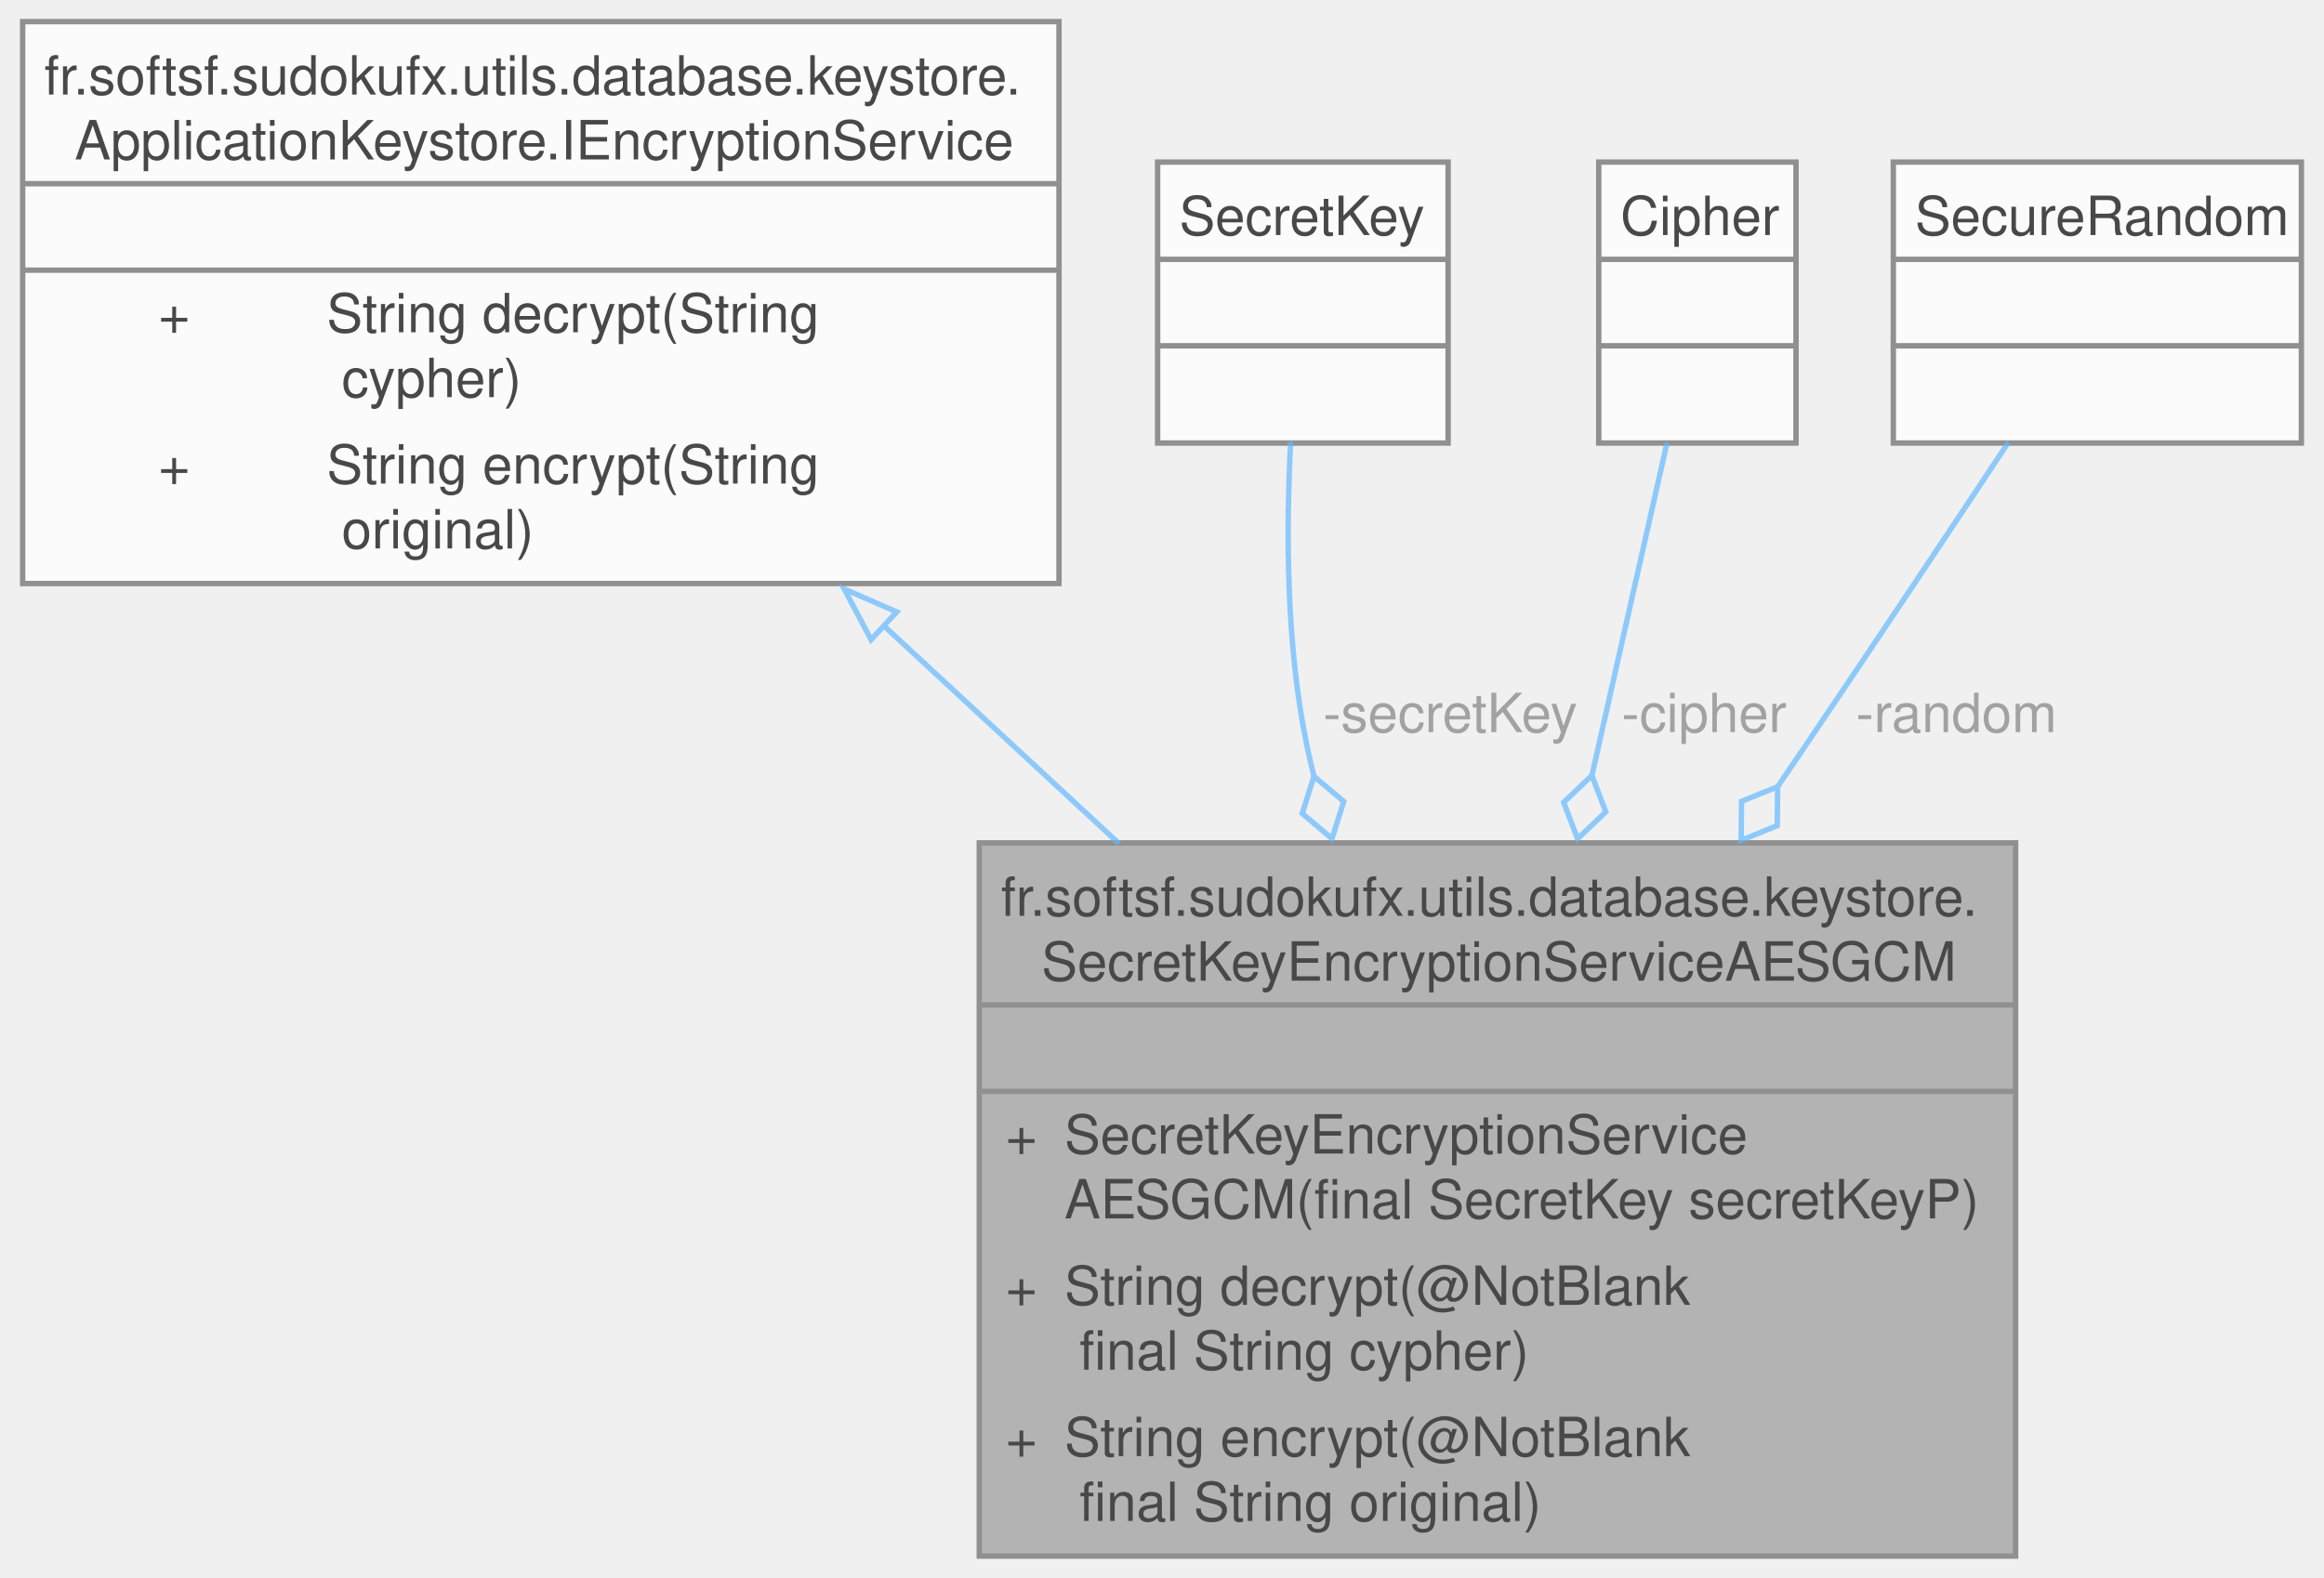
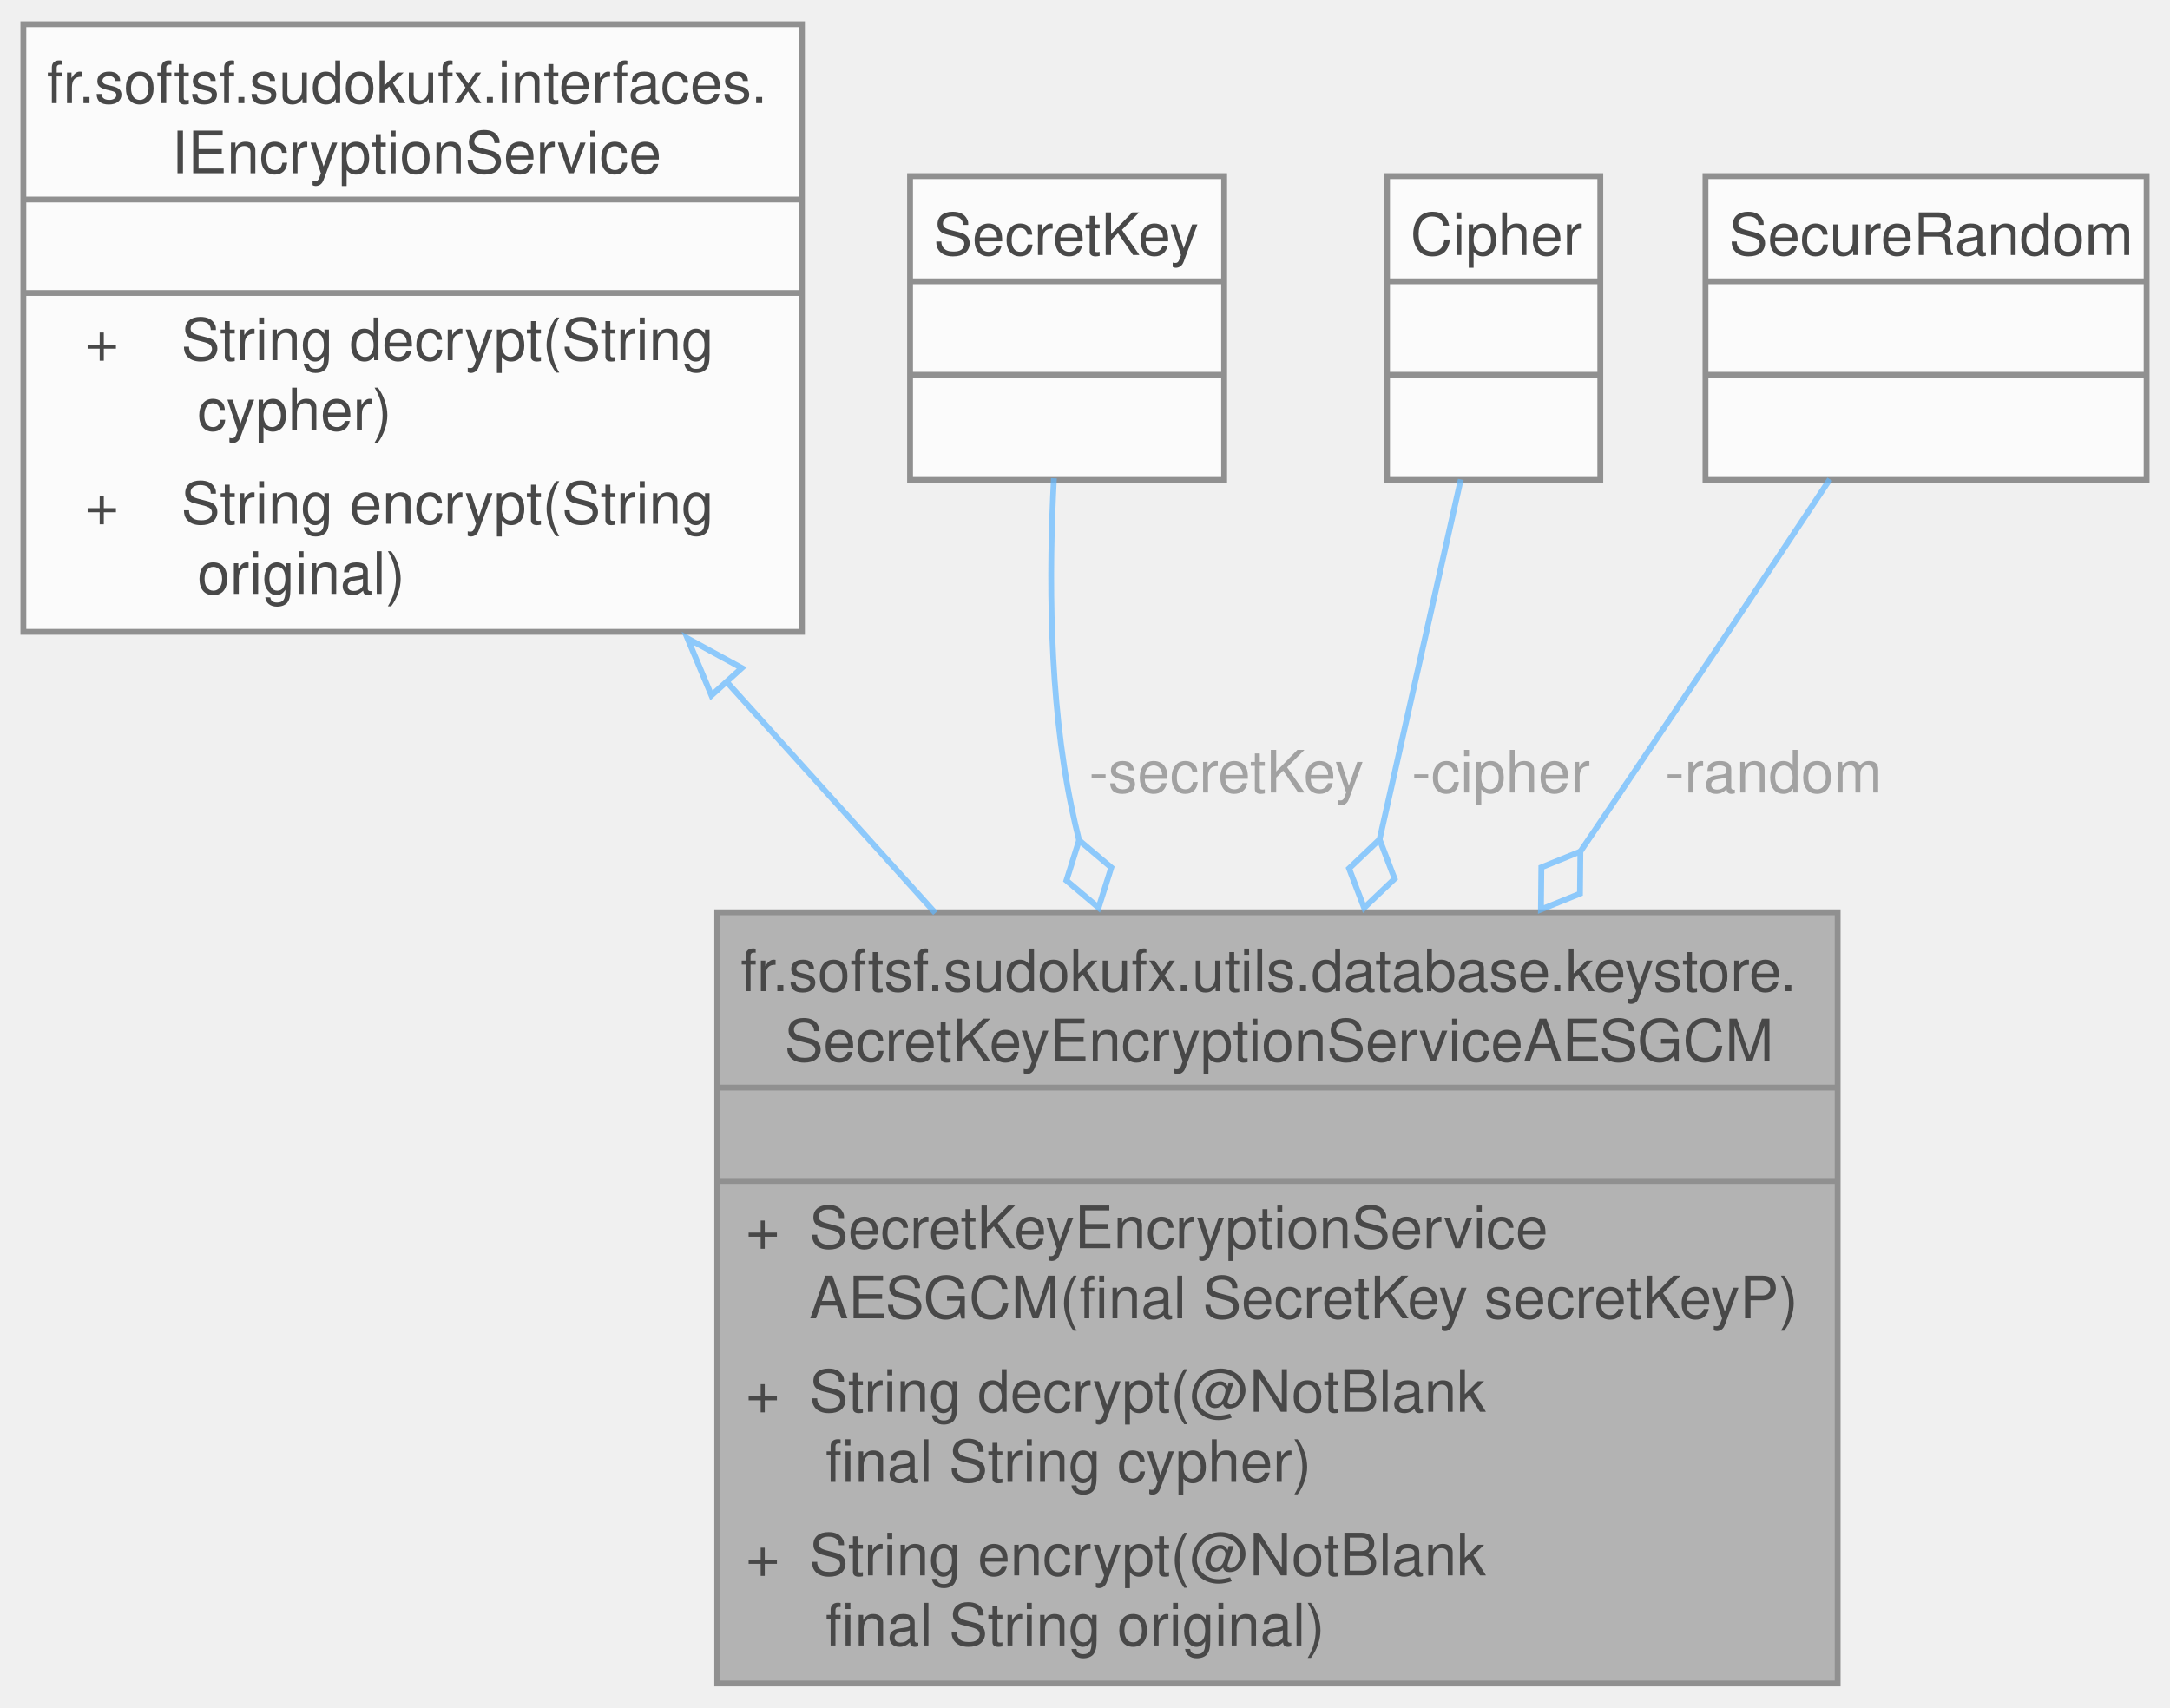
- <svg xmlns="http://www.w3.org/2000/svg" xmlns:xlink="http://www.w3.org/1999/xlink" width="430pt" height="292pt" viewBox="0.00 0.00 429.62 292.00">
+ <svg xmlns="http://www.w3.org/2000/svg" xmlns:xlink="http://www.w3.org/1999/xlink" width="371pt" height="292pt" viewBox="0.00 0.00 371.38 292.00">
  <svg id="main" version="1.1" xml:space="preserve">
    <style type="text/css">
.node, .edge {opacity: 0.7;}
.node.selected, .edge.selected {opacity: 1;}
.edge:hover path { stroke: red; }
.edge:hover polygon { stroke: red; fill: red; }
</style>
    <svg id="graph" class="graph">
      <g id="graph0" class="graph" transform="scale(1 1) rotate(0) translate(4 288)">
        <g id="Node000001" class="node">
          <g id="a_Node000001">
            <a xlink:title="Implementation of the ApplicationKeystore.IEncryptionService interface using AES-GCM (Galois/Counter ...">
-               <polygon fill="#999999" stroke="none" points="368.75,-132 177,-132 177,0 368.75,0 368.75,-132" />
-               <text text-anchor="start" x="181" y="-118.5" font-family="Helvetica,sans-Serif" font-size="10.00">fr.softsf.sudokufx.utils.database.keystore.</text>
-               <text text-anchor="start" x="188.5" y="-106.5" font-family="Helvetica,sans-Serif" font-size="10.00">SecretKeyEncryptionServiceAESGCM</text>
-               <text text-anchor="start" x="271.38" y="-90.5" font-family="Helvetica,sans-Serif" font-size="10.00"> </text>
-               <text text-anchor="start" x="181.88" y="-74.5" font-family="Helvetica,sans-Serif" font-size="10.00">+</text>
-               <text text-anchor="start" x="192.75" y="-74.5" font-family="Helvetica,sans-Serif" font-size="10.00">SecretKeyEncryptionService</text>
-               <text text-anchor="start" x="192.75" y="-62.5" font-family="Helvetica,sans-Serif" font-size="10.00">AESGCM(final SecretKey secretKeyP)</text>
-               <text text-anchor="start" x="181.88" y="-46.5" font-family="Helvetica,sans-Serif" font-size="10.00">+</text>
-               <text text-anchor="start" x="192.75" y="-46.5" font-family="Helvetica,sans-Serif" font-size="10.00">String decrypt(@NotBlank</text>
-               <text text-anchor="start" x="192.75" y="-34.5" font-family="Helvetica,sans-Serif" font-size="10.00"> final String cypher)</text>
-               <text text-anchor="start" x="181.88" y="-18.5" font-family="Helvetica,sans-Serif" font-size="10.00">+</text>
-               <text text-anchor="start" x="192.75" y="-18.5" font-family="Helvetica,sans-Serif" font-size="10.00">String encrypt(@NotBlank</text>
-               <text text-anchor="start" x="192.75" y="-6.5" font-family="Helvetica,sans-Serif" font-size="10.00"> final String original)</text>
-               <polygon fill="#666666" stroke="#666666" points="177,-102 177,-102 368.75,-102 368.75,-102 177,-102" />
-               <polygon fill="#666666" stroke="#666666" points="177,-86 177,-86 368.75,-86 368.75,-86 177,-86" />
-               <polygon fill="none" stroke="#666666" points="177,0 177,-132 368.75,-132 368.75,0 177,0" />
+               <polygon fill="#999999" stroke="none" points="310.5,-132 118.75,-132 118.75,0 310.5,0 310.5,-132" />
+               <text text-anchor="start" x="122.75" y="-118.5" font-family="Helvetica,sans-Serif" font-size="10.00">fr.softsf.sudokufx.utils.database.keystore.</text>
+               <text text-anchor="start" x="130.25" y="-106.5" font-family="Helvetica,sans-Serif" font-size="10.00">SecretKeyEncryptionServiceAESGCM</text>
+               <text text-anchor="start" x="213.12" y="-90.5" font-family="Helvetica,sans-Serif" font-size="10.00"> </text>
+               <text text-anchor="start" x="123.62" y="-74.5" font-family="Helvetica,sans-Serif" font-size="10.00">+</text>
+               <text text-anchor="start" x="134.5" y="-74.5" font-family="Helvetica,sans-Serif" font-size="10.00">SecretKeyEncryptionService</text>
+               <text text-anchor="start" x="134.5" y="-62.5" font-family="Helvetica,sans-Serif" font-size="10.00">AESGCM(final SecretKey secretKeyP)</text>
+               <text text-anchor="start" x="123.62" y="-46.5" font-family="Helvetica,sans-Serif" font-size="10.00">+</text>
+               <text text-anchor="start" x="134.5" y="-46.5" font-family="Helvetica,sans-Serif" font-size="10.00">String decrypt(@NotBlank</text>
+               <text text-anchor="start" x="134.5" y="-34.5" font-family="Helvetica,sans-Serif" font-size="10.00"> final String cypher)</text>
+               <text text-anchor="start" x="123.62" y="-18.5" font-family="Helvetica,sans-Serif" font-size="10.00">+</text>
+               <text text-anchor="start" x="134.5" y="-18.5" font-family="Helvetica,sans-Serif" font-size="10.00">String encrypt(@NotBlank</text>
+               <text text-anchor="start" x="134.5" y="-6.5" font-family="Helvetica,sans-Serif" font-size="10.00"> final String original)</text>
+               <polygon fill="#666666" stroke="#666666" points="118.75,-102 118.75,-102 310.5,-102 310.5,-102 118.75,-102" />
+               <polygon fill="#666666" stroke="#666666" points="118.75,-86 118.75,-86 310.5,-86 310.5,-86 118.75,-86" />
+               <polygon fill="none" stroke="#666666" points="118.75,0 118.75,-132 310.5,-132 310.5,0 118.75,0" />
            </a>
          </g>
        </g>
        <g id="Node000002" class="node">
          <g id="a_Node000002">
-             <a xlink:href="interfacefr_1_1softsf_1_1sudokufx_1_1utils_1_1database_1_1keystore_1_1_application_keystore_1_1_i_encryption_service.html" target="_top" xlink:title=" ">
-               <polygon fill="white" stroke="none" points="191.75,-284 0,-284 0,-180 191.75,-180 191.75,-284" />
-               <text text-anchor="start" x="4" y="-270.5" font-family="Helvetica,sans-Serif" font-size="10.00">fr.softsf.sudokufx.utils.database.keystore.</text>
-               <text text-anchor="start" x="9.62" y="-258.5" font-family="Helvetica,sans-Serif" font-size="10.00">ApplicationKeystore.IEncryptionService</text>
-               <text text-anchor="start" x="94.38" y="-242.5" font-family="Helvetica,sans-Serif" font-size="10.00"> </text>
-               <text text-anchor="start" x="25.12" y="-226.5" font-family="Helvetica,sans-Serif" font-size="10.00">+</text>
-               <text text-anchor="start" x="56.25" y="-226.5" font-family="Helvetica,sans-Serif" font-size="10.00">String decrypt(String</text>
-               <text text-anchor="start" x="56.25" y="-214.5" font-family="Helvetica,sans-Serif" font-size="10.00"> cypher)</text>
-               <text text-anchor="start" x="25.12" y="-198.5" font-family="Helvetica,sans-Serif" font-size="10.00">+</text>
-               <text text-anchor="start" x="56.25" y="-198.5" font-family="Helvetica,sans-Serif" font-size="10.00">String encrypt(String</text>
-               <text text-anchor="start" x="56.25" y="-186.5" font-family="Helvetica,sans-Serif" font-size="10.00"> original)</text>
-               <polygon fill="#666666" stroke="#666666" points="0,-254 0,-254 191.75,-254 191.75,-254 0,-254" />
-               <polygon fill="#666666" stroke="#666666" points="0,-238 0,-238 191.75,-238 191.75,-238 0,-238" />
-               <polygon fill="none" stroke="#666666" points="0,-180 0,-284 191.75,-284 191.75,-180 0,-180" />
+             <a xlink:href="interfacefr_1_1softsf_1_1sudokufx_1_1interfaces_1_1_i_encryption_service.html" target="_top" xlink:title=" ">
+               <polygon fill="white" stroke="none" points="133.25,-284 0,-284 0,-180 133.25,-180 133.25,-284" />
+               <text text-anchor="start" x="4" y="-270.5" font-family="Helvetica,sans-Serif" font-size="10.00">fr.softsf.sudokufx.interfaces.</text>
+               <text text-anchor="start" x="25.38" y="-258.5" font-family="Helvetica,sans-Serif" font-size="10.00">IEncryptionService</text>
+               <text text-anchor="start" x="65.12" y="-242.5" font-family="Helvetica,sans-Serif" font-size="10.00"> </text>
+               <text text-anchor="start" x="10.5" y="-226.5" font-family="Helvetica,sans-Serif" font-size="10.00">+</text>
+               <text text-anchor="start" x="27" y="-226.5" font-family="Helvetica,sans-Serif" font-size="10.00">String decrypt(String</text>
+               <text text-anchor="start" x="27" y="-214.5" font-family="Helvetica,sans-Serif" font-size="10.00"> cypher)</text>
+               <text text-anchor="start" x="10.5" y="-198.5" font-family="Helvetica,sans-Serif" font-size="10.00">+</text>
+               <text text-anchor="start" x="27" y="-198.5" font-family="Helvetica,sans-Serif" font-size="10.00">String encrypt(String</text>
+               <text text-anchor="start" x="27" y="-186.5" font-family="Helvetica,sans-Serif" font-size="10.00"> original)</text>
+               <polygon fill="#666666" stroke="#666666" points="0,-254 0,-254 133.25,-254 133.25,-254 0,-254" />
+               <polygon fill="#666666" stroke="#666666" points="0,-238 0,-238 133.25,-238 133.25,-238 0,-238" />
+               <polygon fill="none" stroke="#666666" points="0,-180 0,-284 133.25,-284 133.25,-180 0,-180" />
            </a>
          </g>
        </g>
        <g id="edge1_Node000001_Node000002" class="edge">
          <g id="a_edge1_Node000001_Node000002">
            <a xlink:title=" ">
-               <path fill="none" stroke="#63b8ff" d="M159.13,-172.39C173.31,-159.25 188.43,-145.24 202.86,-131.87" />
-               <polygon fill="none" stroke="#63b8ff" points="156.98,-169.62 152.02,-178.98 161.73,-174.75 156.98,-169.62" />
+               <path fill="none" stroke="#63b8ff" d="M120.18,-171.65C131.84,-158.73 144.24,-144.99 156.08,-131.87" />
+               <polygon fill="none" stroke="#63b8ff" points="117.76,-169.12 113.66,-178.88 122.95,-173.81 117.76,-169.12" />
            </a>
          </g>
        </g>
        <g id="Node000003" class="node">
          <g id="a_Node000003">
            <a xlink:title=" ">
-               <polygon fill="white" stroke="none" points="263.75,-258 210,-258 210,-206 263.75,-206 263.75,-258" />
-               <text text-anchor="start" x="214" y="-244.5" font-family="Helvetica,sans-Serif" font-size="10.00">SecretKey</text>
-               <text text-anchor="start" x="235.38" y="-228.5" font-family="Helvetica,sans-Serif" font-size="10.00"> </text>
-               <text text-anchor="start" x="235.38" y="-212.5" font-family="Helvetica,sans-Serif" font-size="10.00"> </text>
-               <polygon fill="#666666" stroke="#666666" points="210,-240 210,-240 263.75,-240 263.75,-240 210,-240" />
-               <polygon fill="#666666" stroke="#666666" points="210,-224 210,-224 263.75,-224 263.75,-224 210,-224" />
-               <polygon fill="none" stroke="#666666" points="210,-206 210,-258 263.75,-258 263.75,-206 210,-206" />
+               <polygon fill="white" stroke="none" points="205.5,-258 151.75,-258 151.75,-206 205.5,-206 205.5,-258" />
+               <text text-anchor="start" x="155.75" y="-244.5" font-family="Helvetica,sans-Serif" font-size="10.00">SecretKey</text>
+               <text text-anchor="start" x="177.12" y="-228.5" font-family="Helvetica,sans-Serif" font-size="10.00"> </text>
+               <text text-anchor="start" x="177.12" y="-212.5" font-family="Helvetica,sans-Serif" font-size="10.00"> </text>
+               <polygon fill="#666666" stroke="#666666" points="151.75,-240 151.75,-240 205.5,-240 205.5,-240 151.75,-240" />
+               <polygon fill="#666666" stroke="#666666" points="151.75,-224 151.75,-224 205.5,-224 205.5,-224 151.75,-224" />
+               <polygon fill="none" stroke="#666666" points="151.75,-206 151.75,-258 205.5,-258 205.5,-206 151.75,-206" />
            </a>
          </g>
        </g>
        <g id="edge2_Node000001_Node000003" class="edge">
          <g id="a_edge2_Node000001_Node000003">
            <a xlink:title=" ">
-               <path fill="none" stroke="#63b8ff" d="M234.62,-206.28C233.76,-190.09 233.75,-168.59 237.62,-150 238.01,-148.13 238.45,-146.25 238.92,-144.37" />
-               <polygon fill="none" stroke="#63b8ff" points="238.93,-144.32 236.76,-137.44 242.26,-132.79 244.44,-139.66 238.93,-144.32" />
+               <path fill="none" stroke="#63b8ff" d="M176.37,-206.28C175.51,-190.09 175.5,-168.59 179.38,-150 179.76,-148.13 180.2,-146.25 180.67,-144.37" />
+               <polygon fill="none" stroke="#63b8ff" points="180.68,-144.32 178.51,-137.44 184.01,-132.79 186.19,-139.66 180.68,-144.32" />
            </a>
          </g>
-           <text text-anchor="middle" x="262.75" y="-152.5" font-family="Helvetica,sans-Serif" font-size="10.00" fill="grey"> -secretKey</text>
+           <text text-anchor="middle" x="204.5" y="-152.5" font-family="Helvetica,sans-Serif" font-size="10.00" fill="grey"> -secretKey</text>
        </g>
        <g id="Node000004" class="node">
          <g id="a_Node000004">
            <a xlink:title=" ">
-               <polygon fill="white" stroke="none" points="328.12,-258 291.62,-258 291.62,-206 328.12,-206 328.12,-258" />
-               <text text-anchor="start" x="295.62" y="-244.5" font-family="Helvetica,sans-Serif" font-size="10.00">Cipher</text>
-               <text text-anchor="start" x="308.38" y="-228.5" font-family="Helvetica,sans-Serif" font-size="10.00"> </text>
-               <text text-anchor="start" x="308.38" y="-212.5" font-family="Helvetica,sans-Serif" font-size="10.00"> </text>
-               <polygon fill="#666666" stroke="#666666" points="291.62,-240 291.62,-240 328.12,-240 328.12,-240 291.62,-240" />
-               <polygon fill="#666666" stroke="#666666" points="291.62,-224 291.62,-224 328.12,-224 328.12,-224 291.62,-224" />
-               <polygon fill="none" stroke="#666666" points="291.62,-206 291.62,-258 328.12,-258 328.12,-206 291.62,-206" />
+               <polygon fill="white" stroke="none" points="269.88,-258 233.38,-258 233.38,-206 269.88,-206 269.88,-258" />
+               <text text-anchor="start" x="237.38" y="-244.5" font-family="Helvetica,sans-Serif" font-size="10.00">Cipher</text>
+               <text text-anchor="start" x="250.12" y="-228.5" font-family="Helvetica,sans-Serif" font-size="10.00"> </text>
+               <text text-anchor="start" x="250.12" y="-212.5" font-family="Helvetica,sans-Serif" font-size="10.00"> </text>
+               <polygon fill="#666666" stroke="#666666" points="233.38,-240 233.38,-240 269.88,-240 269.88,-240 233.38,-240" />
+               <polygon fill="#666666" stroke="#666666" points="233.38,-224 233.38,-224 269.88,-224 269.88,-224 233.38,-224" />
+               <polygon fill="none" stroke="#666666" points="233.38,-206 233.38,-258 269.88,-258 269.88,-206 233.38,-206" />
            </a>
          </g>
        </g>
        <g id="edge3_Node000001_Node000004" class="edge">
          <g id="a_edge3_Node000001_Node000004">
            <a xlink:title=" ">
-               <path fill="none" stroke="#63b8ff" d="M304.26,-206.09C300.52,-189.54 295.39,-166.82 290.37,-144.54" />
-               <polygon fill="none" stroke="#63b8ff" points="290.35,-144.47 285.13,-139.5 287.71,-132.76 292.93,-137.74 290.35,-144.47" />
+               <path fill="none" stroke="#63b8ff" d="M246.01,-206.09C242.27,-189.54 237.14,-166.82 232.12,-144.54" />
+               <polygon fill="none" stroke="#63b8ff" points="232.1,-144.47 226.88,-139.5 229.46,-132.76 234.68,-137.74 232.1,-144.47" />
            </a>
          </g>
-           <text text-anchor="middle" x="309.72" y="-152.5" font-family="Helvetica,sans-Serif" font-size="10.00" fill="grey"> -cipher</text>
+           <text text-anchor="middle" x="251.47" y="-152.5" font-family="Helvetica,sans-Serif" font-size="10.00" fill="grey"> -cipher</text>
        </g>
        <g id="Node000005" class="node">
          <g id="a_Node000005">
            <a xlink:title=" ">
-               <polygon fill="white" stroke="none" points="421.62,-258 346.12,-258 346.12,-206 421.62,-206 421.62,-258" />
-               <text text-anchor="start" x="350.12" y="-244.5" font-family="Helvetica,sans-Serif" font-size="10.00">SecureRandom</text>
-               <text text-anchor="start" x="382.38" y="-228.5" font-family="Helvetica,sans-Serif" font-size="10.00"> </text>
-               <text text-anchor="start" x="382.38" y="-212.5" font-family="Helvetica,sans-Serif" font-size="10.00"> </text>
-               <polygon fill="#666666" stroke="#666666" points="346.12,-240 346.12,-240 421.62,-240 421.62,-240 346.12,-240" />
-               <polygon fill="#666666" stroke="#666666" points="346.12,-224 346.12,-224 421.62,-224 421.62,-224 346.12,-224" />
-               <polygon fill="none" stroke="#666666" points="346.12,-206 346.12,-258 421.62,-258 421.62,-206 346.12,-206" />
+               <polygon fill="white" stroke="none" points="363.38,-258 287.88,-258 287.88,-206 363.38,-206 363.38,-258" />
+               <text text-anchor="start" x="291.88" y="-244.5" font-family="Helvetica,sans-Serif" font-size="10.00">SecureRandom</text>
+               <text text-anchor="start" x="324.12" y="-228.5" font-family="Helvetica,sans-Serif" font-size="10.00"> </text>
+               <text text-anchor="start" x="324.12" y="-212.5" font-family="Helvetica,sans-Serif" font-size="10.00"> </text>
+               <polygon fill="#666666" stroke="#666666" points="287.88,-240 287.88,-240 363.38,-240 363.38,-240 287.88,-240" />
+               <polygon fill="#666666" stroke="#666666" points="287.88,-224 287.88,-224 363.38,-224 363.38,-224 287.88,-224" />
+               <polygon fill="none" stroke="#666666" points="287.88,-206 287.88,-258 363.38,-258 363.38,-206 287.88,-206" />
            </a>
          </g>
        </g>
        <g id="edge4_Node000001_Node000005" class="edge">
          <g id="a_edge4_Node000001_Node000005">
            <a xlink:title=" ">
-               <path fill="none" stroke="#63b8ff" d="M367.42,-206.13C356.77,-190.07 342.57,-168.76 329.88,-150 328.18,-147.5 326.45,-144.95 324.71,-142.38" />
-               <polygon fill="none" stroke="#63b8ff" points="324.72,-142.4 318.04,-139.69 317.97,-132.48 324.65,-135.19 324.72,-142.4" />
+               <path fill="none" stroke="#63b8ff" d="M309.17,-206.13C298.52,-190.07 284.32,-168.76 271.62,-150 269.93,-147.5 268.2,-144.95 266.46,-142.38" />
+               <polygon fill="none" stroke="#63b8ff" points="266.47,-142.4 259.79,-139.69 259.72,-132.48 266.4,-135.19 266.47,-142.4" />
            </a>
          </g>
-           <text text-anchor="middle" x="356.4" y="-152.5" font-family="Helvetica,sans-Serif" font-size="10.00" fill="grey"> -random</text>
+           <text text-anchor="middle" x="298.15" y="-152.5" font-family="Helvetica,sans-Serif" font-size="10.00" fill="grey"> -random</text>
        </g>
      </g>
    </svg>
  </svg>
  <style type="text/css">

[data-mouse-over-selected='false'] { opacity: 0.7; }
[data-mouse-over-selected='true']  { opacity: 1.0; }

</style>
</svg>
